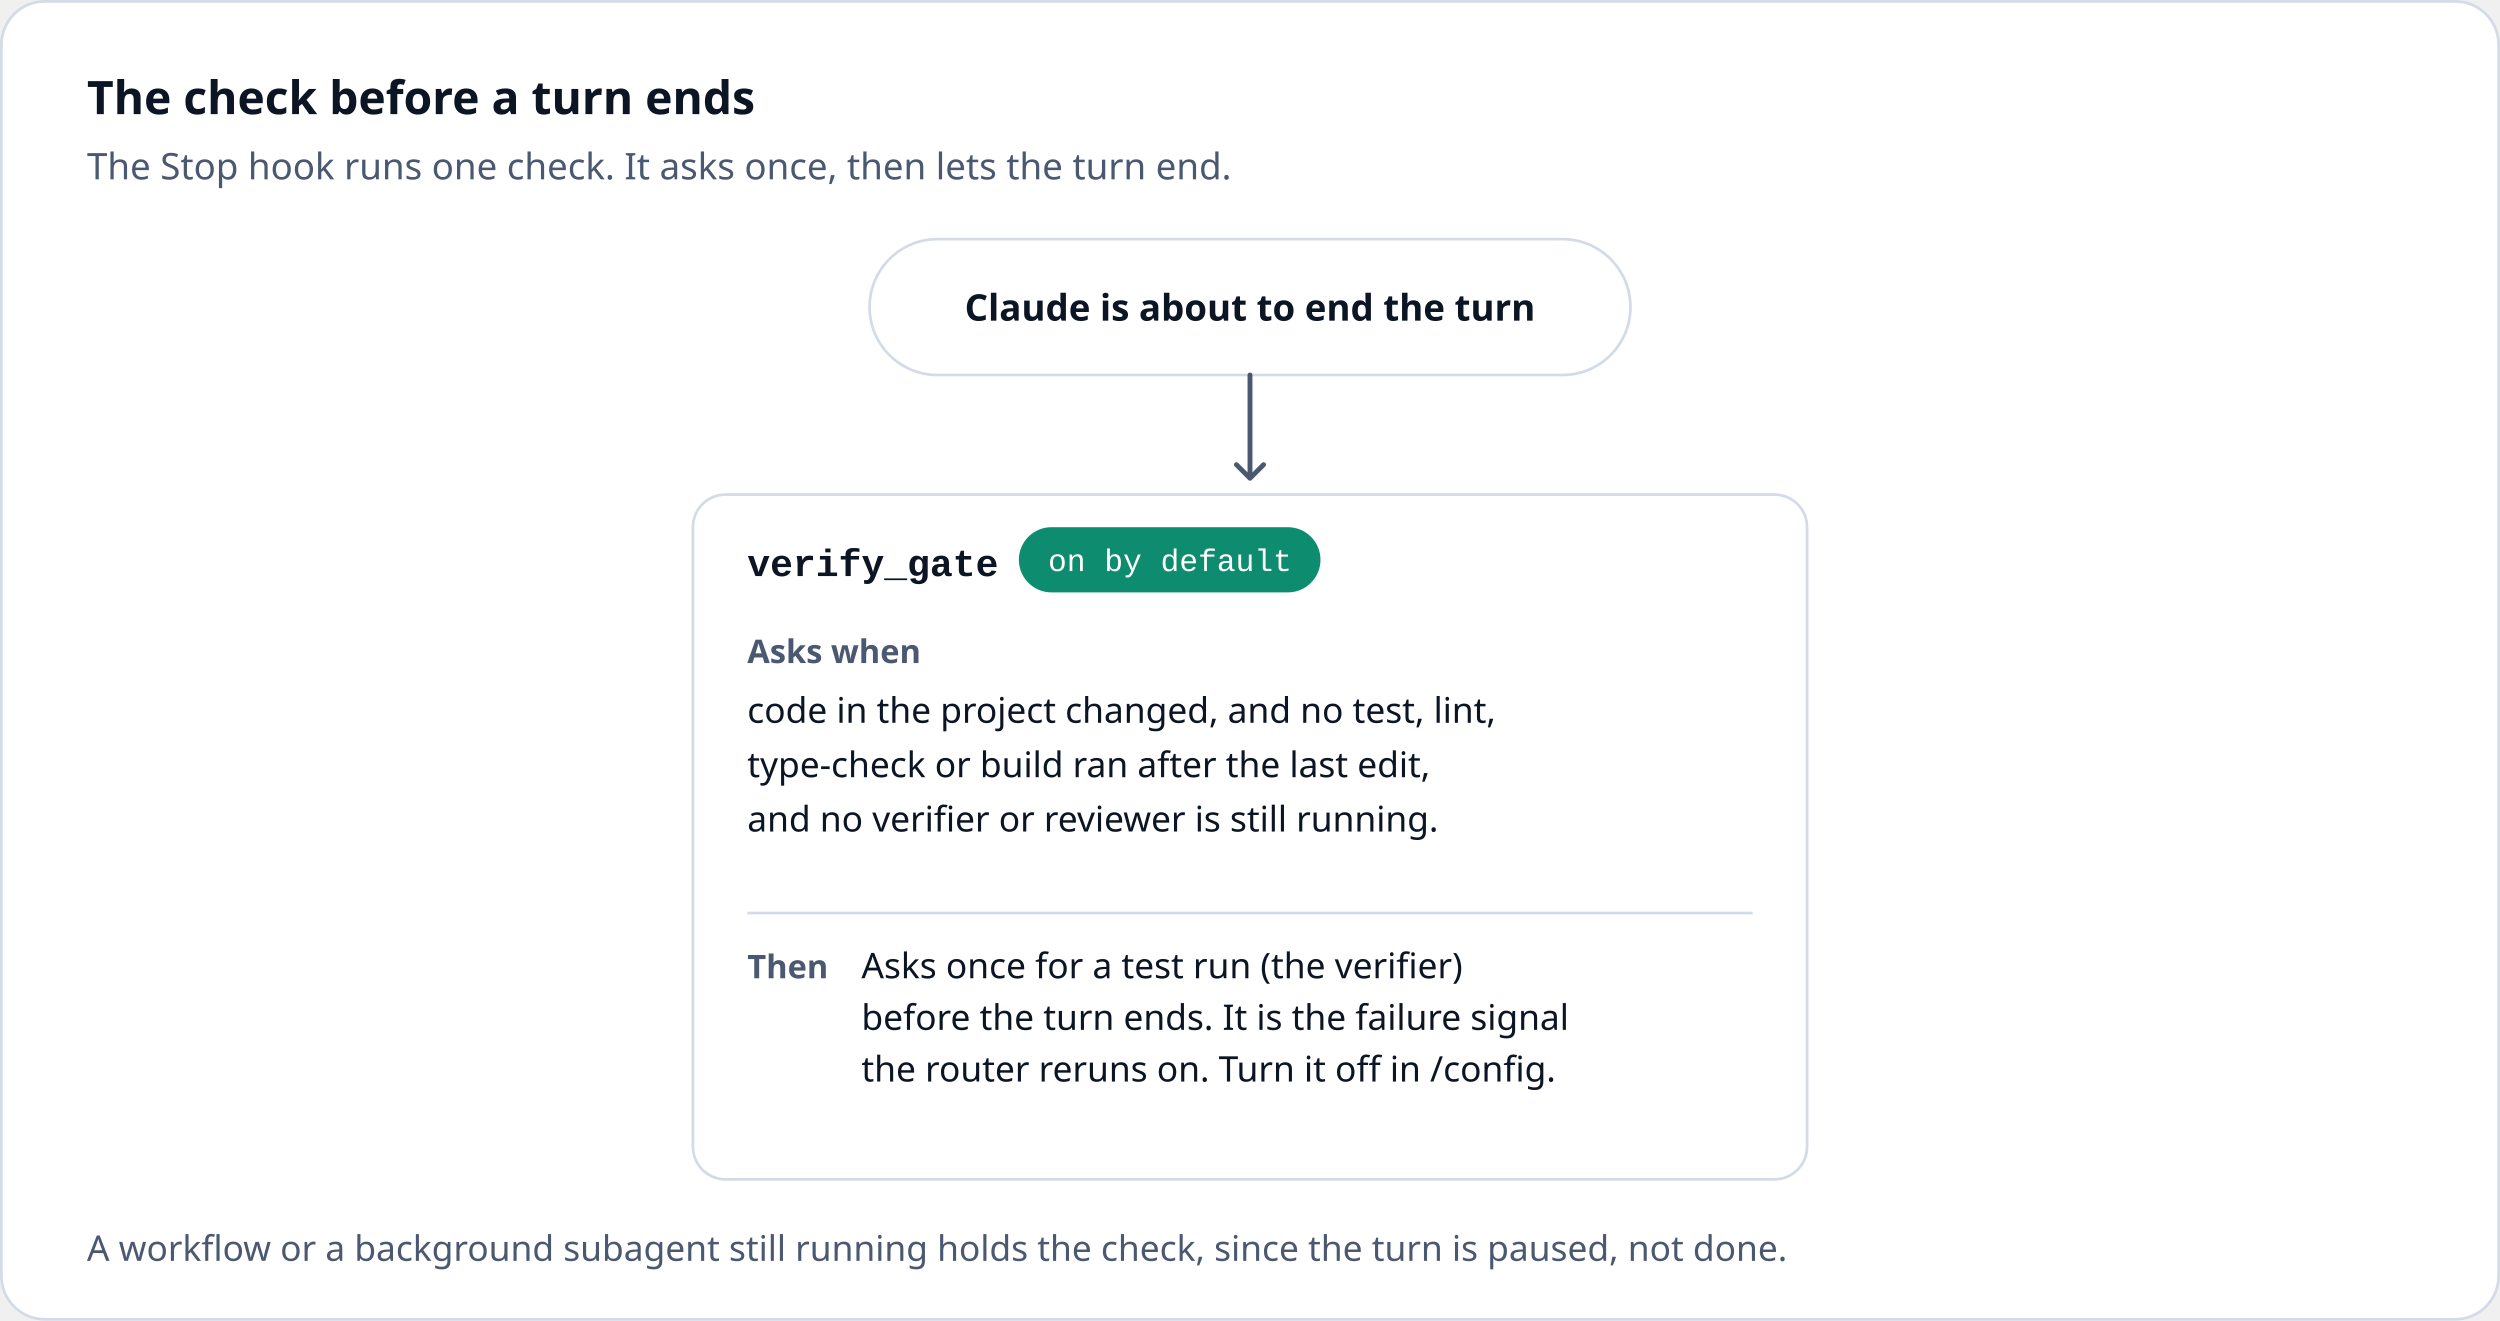
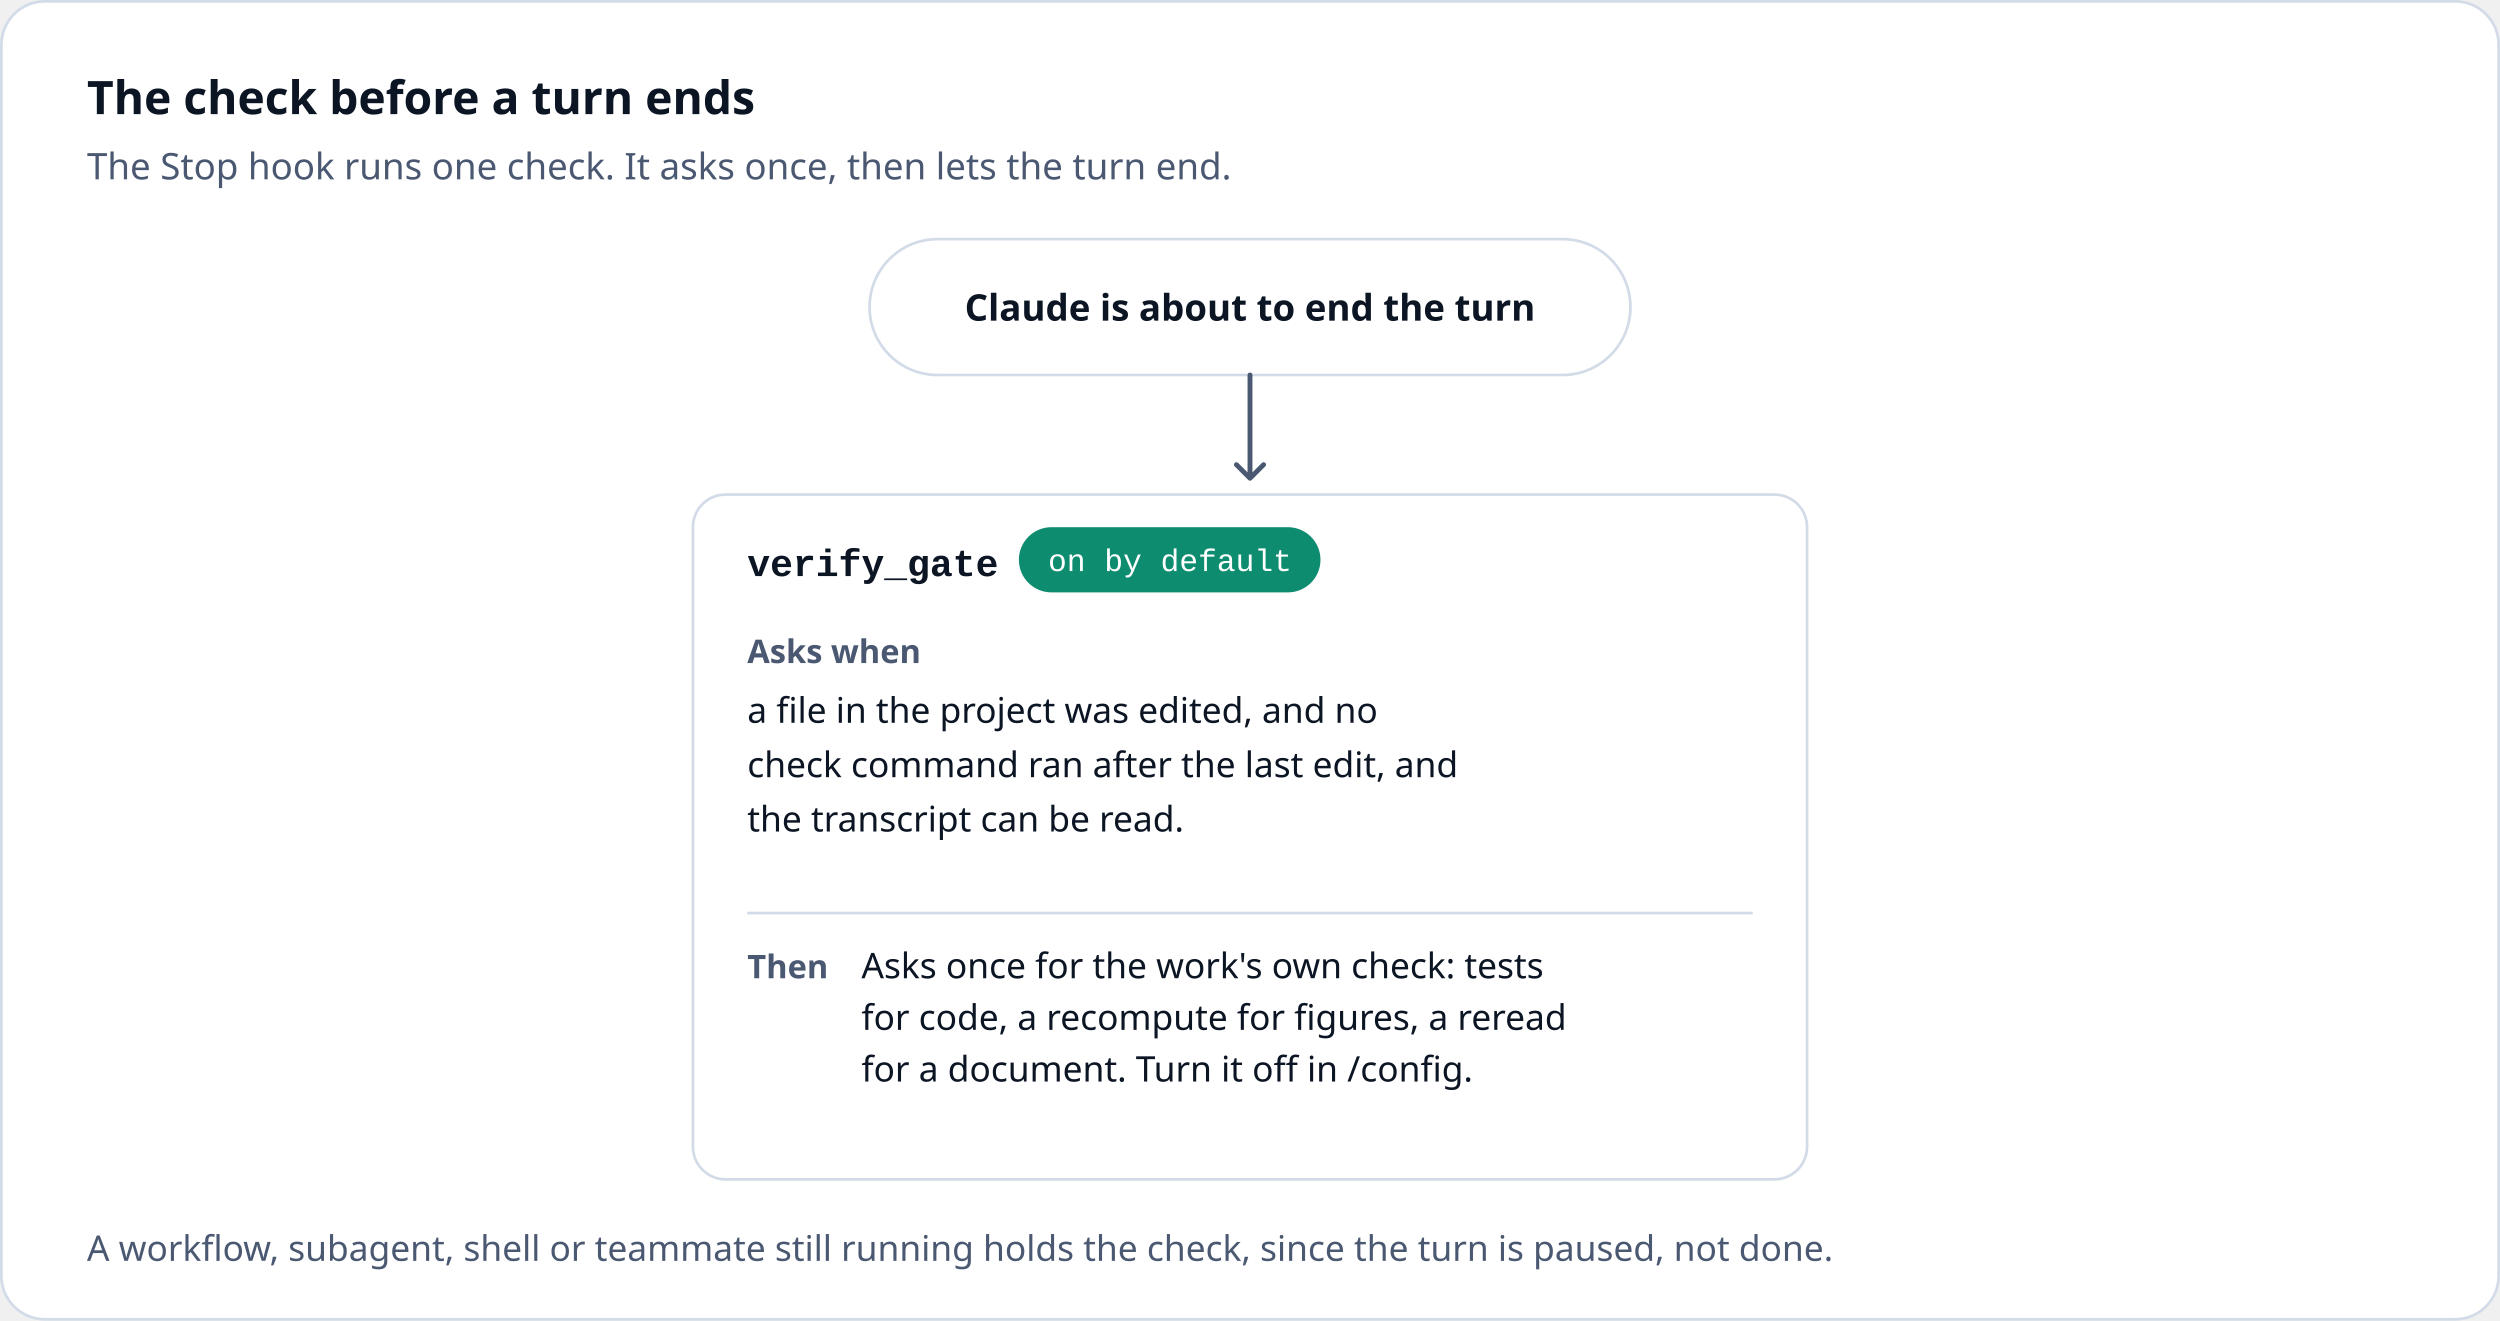
- <svg xmlns="http://www.w3.org/2000/svg" viewBox="0 0 920 486" width="920" height="486" role="img" aria-label="When Claude is about to end a turn, the Stop hook runs one check. verify_gate, on by default, asks once for a test run when code changed and nothing checked it.">
+ <svg xmlns="http://www.w3.org/2000/svg" viewBox="0 0 920 486" width="920" height="486" role="img" aria-label="When Claude is about to end a turn, the Stop hook runs one check. verify_gate, on by default, asks once for the work's own check when project files changed and nothing checked them.">
  <style>text{font-family:-apple-system, BlinkMacSystemFont, "Segoe UI", "Noto Sans", Helvetica, Arial, sans-serif}.mono{font-family:ui-monospace, SFMono-Regular, "SF Mono", Menlo, Consolas, "Liberation Mono", monospace}.b{font-weight:600}.rail{stroke:#C9D4E4}.tilehalo{stroke:#0C1524}.bg{fill:#F4F7FB}.card{fill:#FFFFFF;stroke:#D2DBE7}.ink{fill:#0C1524}.mut{fill:#4A5871}.faint{fill:#E7EDF5}.ln{stroke:#D2DBE7}.lnm{stroke:#4A5871}.inks{stroke:#0C1524}.rt{fill:#A65200}.rts{stroke:#A65200}.rtsoft{fill:#FFF1DE}.halo{stroke:#FFFFFF}.haloc{stroke:#F4F7FB}.tile{fill:#0C1524;stroke:#0C1524}.stop0{stop-color:#FFFFFF}.stop1{stop-color:#F4F7FB}.tag{fill:#FFFFFF}.r1{fill:#0E8C6F}.r1s{stroke:#0E8C6F}.r2{fill:#0A78B8}.r2s{stroke:#0A78B8}.r3{fill:#3B57D6}.r3s{stroke:#3B57D6}.r4{fill:#6D3FD1}.r4s{stroke:#6D3FD1}.r5{fill:#A72C8A}.r5s{stroke:#A72C8A}@media (prefers-color-scheme: dark){.bg{fill:#0A101B}.card{fill:#0F1828;stroke:#26344B}.ink{fill:#E7EDF6}.mut{fill:#9BA9BD}.faint{fill:#1A263A}.ln{stroke:#26344B}.lnm{stroke:#9BA9BD}.inks{stroke:#E7EDF6}.rt{fill:#FFB23E}.rts{stroke:#FFB23E}.rtsoft{fill:#33260F}.halo{stroke:#0F1828}.haloc{stroke:#0A101B}.tile{fill:#13203A;stroke:#2C3E60}.stop0{stop-color:#0F1828}.stop1{stop-color:#0A101B}.tag{fill:#0C1524}.r1{fill:#38D3A8}.r1s{stroke:#38D3A8}.r2{fill:#45B4F2}.r2s{stroke:#45B4F2}.r3{fill:#8196FF}.r3s{stroke:#8196FF}.r4{fill:#AA8BFF}.r4s{stroke:#AA8BFF}.r5{fill:#F27BCD}.r5s{stroke:#F27BCD}}.sa{opacity:0;animation:sa 5s linear infinite}@keyframes sa{0%{transform:translate(460px,138px);opacity:0}8%{transform:translate(460px,138px);opacity:1}28%{transform:translate(460px,182px);opacity:1}44%{transform:translate(460px,182px);opacity:0}100%{transform:translate(460px,182px);opacity:0}}@media (prefers-reduced-motion: reduce){*{animation:none!important}}</style>
  <rect x="0.5" y="0.5" width="919" height="485" rx="16" class="card" />
  <text x="32" y="42" class="ink b" font-size="17">The check before a turn ends</text>
  <text x="32" y="66" class="mut" font-size="13.5">The Stop hook runs one check. It asks once, then lets the turn end.</text>
  <rect x="320" y="88" width="280" height="50" rx="25" class="card" stroke-width="1" />
  <text x="460" y="118" class="ink b" font-size="13.5" text-anchor="middle">Claude is about to end the turn</text>
  <path d="M460 138V176M455 171L460 176L465 171" class="lnm" stroke-width="1.8" fill="none" stroke-linecap="round" stroke-linejoin="round" />
  <rect x="255" y="182" width="410" height="252" rx="12" class="card" stroke-width="1" />
  <text x="275" y="212" class="mono ink b" font-size="14">verify_gate</text>
  <rect x="374.94" y="194" width="111" height="24" rx="12" class="r1" />
  <text x="430.538" y="210.14" class="mono tag" font-size="11.5" text-anchor="middle">on by default</text>
  <text x="275" y="244" class="mut b" font-size="12">Asks when</text>
-   <text x="275" y="266" class="ink" font-size="13">code in the project changed, and no test, lint,</text>
-   <text x="275" y="286" class="ink" font-size="13">type-check or build ran after the last edit,</text>
-   <text x="275" y="306" class="ink" font-size="13">and no verifier or reviewer is still running.</text>
+   <text x="275" y="266" class="ink" font-size="13">a file in the project was edited, and no</text>
+   <text x="275" y="286" class="ink" font-size="13">check command ran after the last edit, and</text>
+   <text x="275" y="306" class="ink" font-size="13">the transcript can be read.</text>
  <path d="M275 336H645" class="ln" stroke-width="1" />
  <text x="275" y="360" class="mut b" font-size="12">Then</text>
-   <text x="317" y="360" class="ink" font-size="13">Asks once for a test run (the verifier)</text>
-   <text x="317" y="379" class="ink" font-size="13">before the turn ends. It is the failure signal</text>
-   <text x="317" y="398" class="ink" font-size="13">the router reruns on. Turn it off in /config.</text>
-   <text x="32" y="464" class="mut" font-size="13">A workflow or a background subagent still running holds the check, since the turn is paused, not done.</text>
+   <text x="317" y="360" class="ink" font-size="13">Asks once for the work's own check: tests</text>
+   <text x="317" y="379" class="ink" font-size="13">for code, a recompute for figures, a reread</text>
+   <text x="317" y="398" class="ink" font-size="13">for a document. Turn it off in /config.</text>
+   <text x="32" y="464" class="mut" font-size="13">A workflow, subagent, shell or teammate still running holds the check, since the turn is paused, not done.</text>
  <circle cx="0" cy="0" r="6" class="rt sa" />
</svg>
